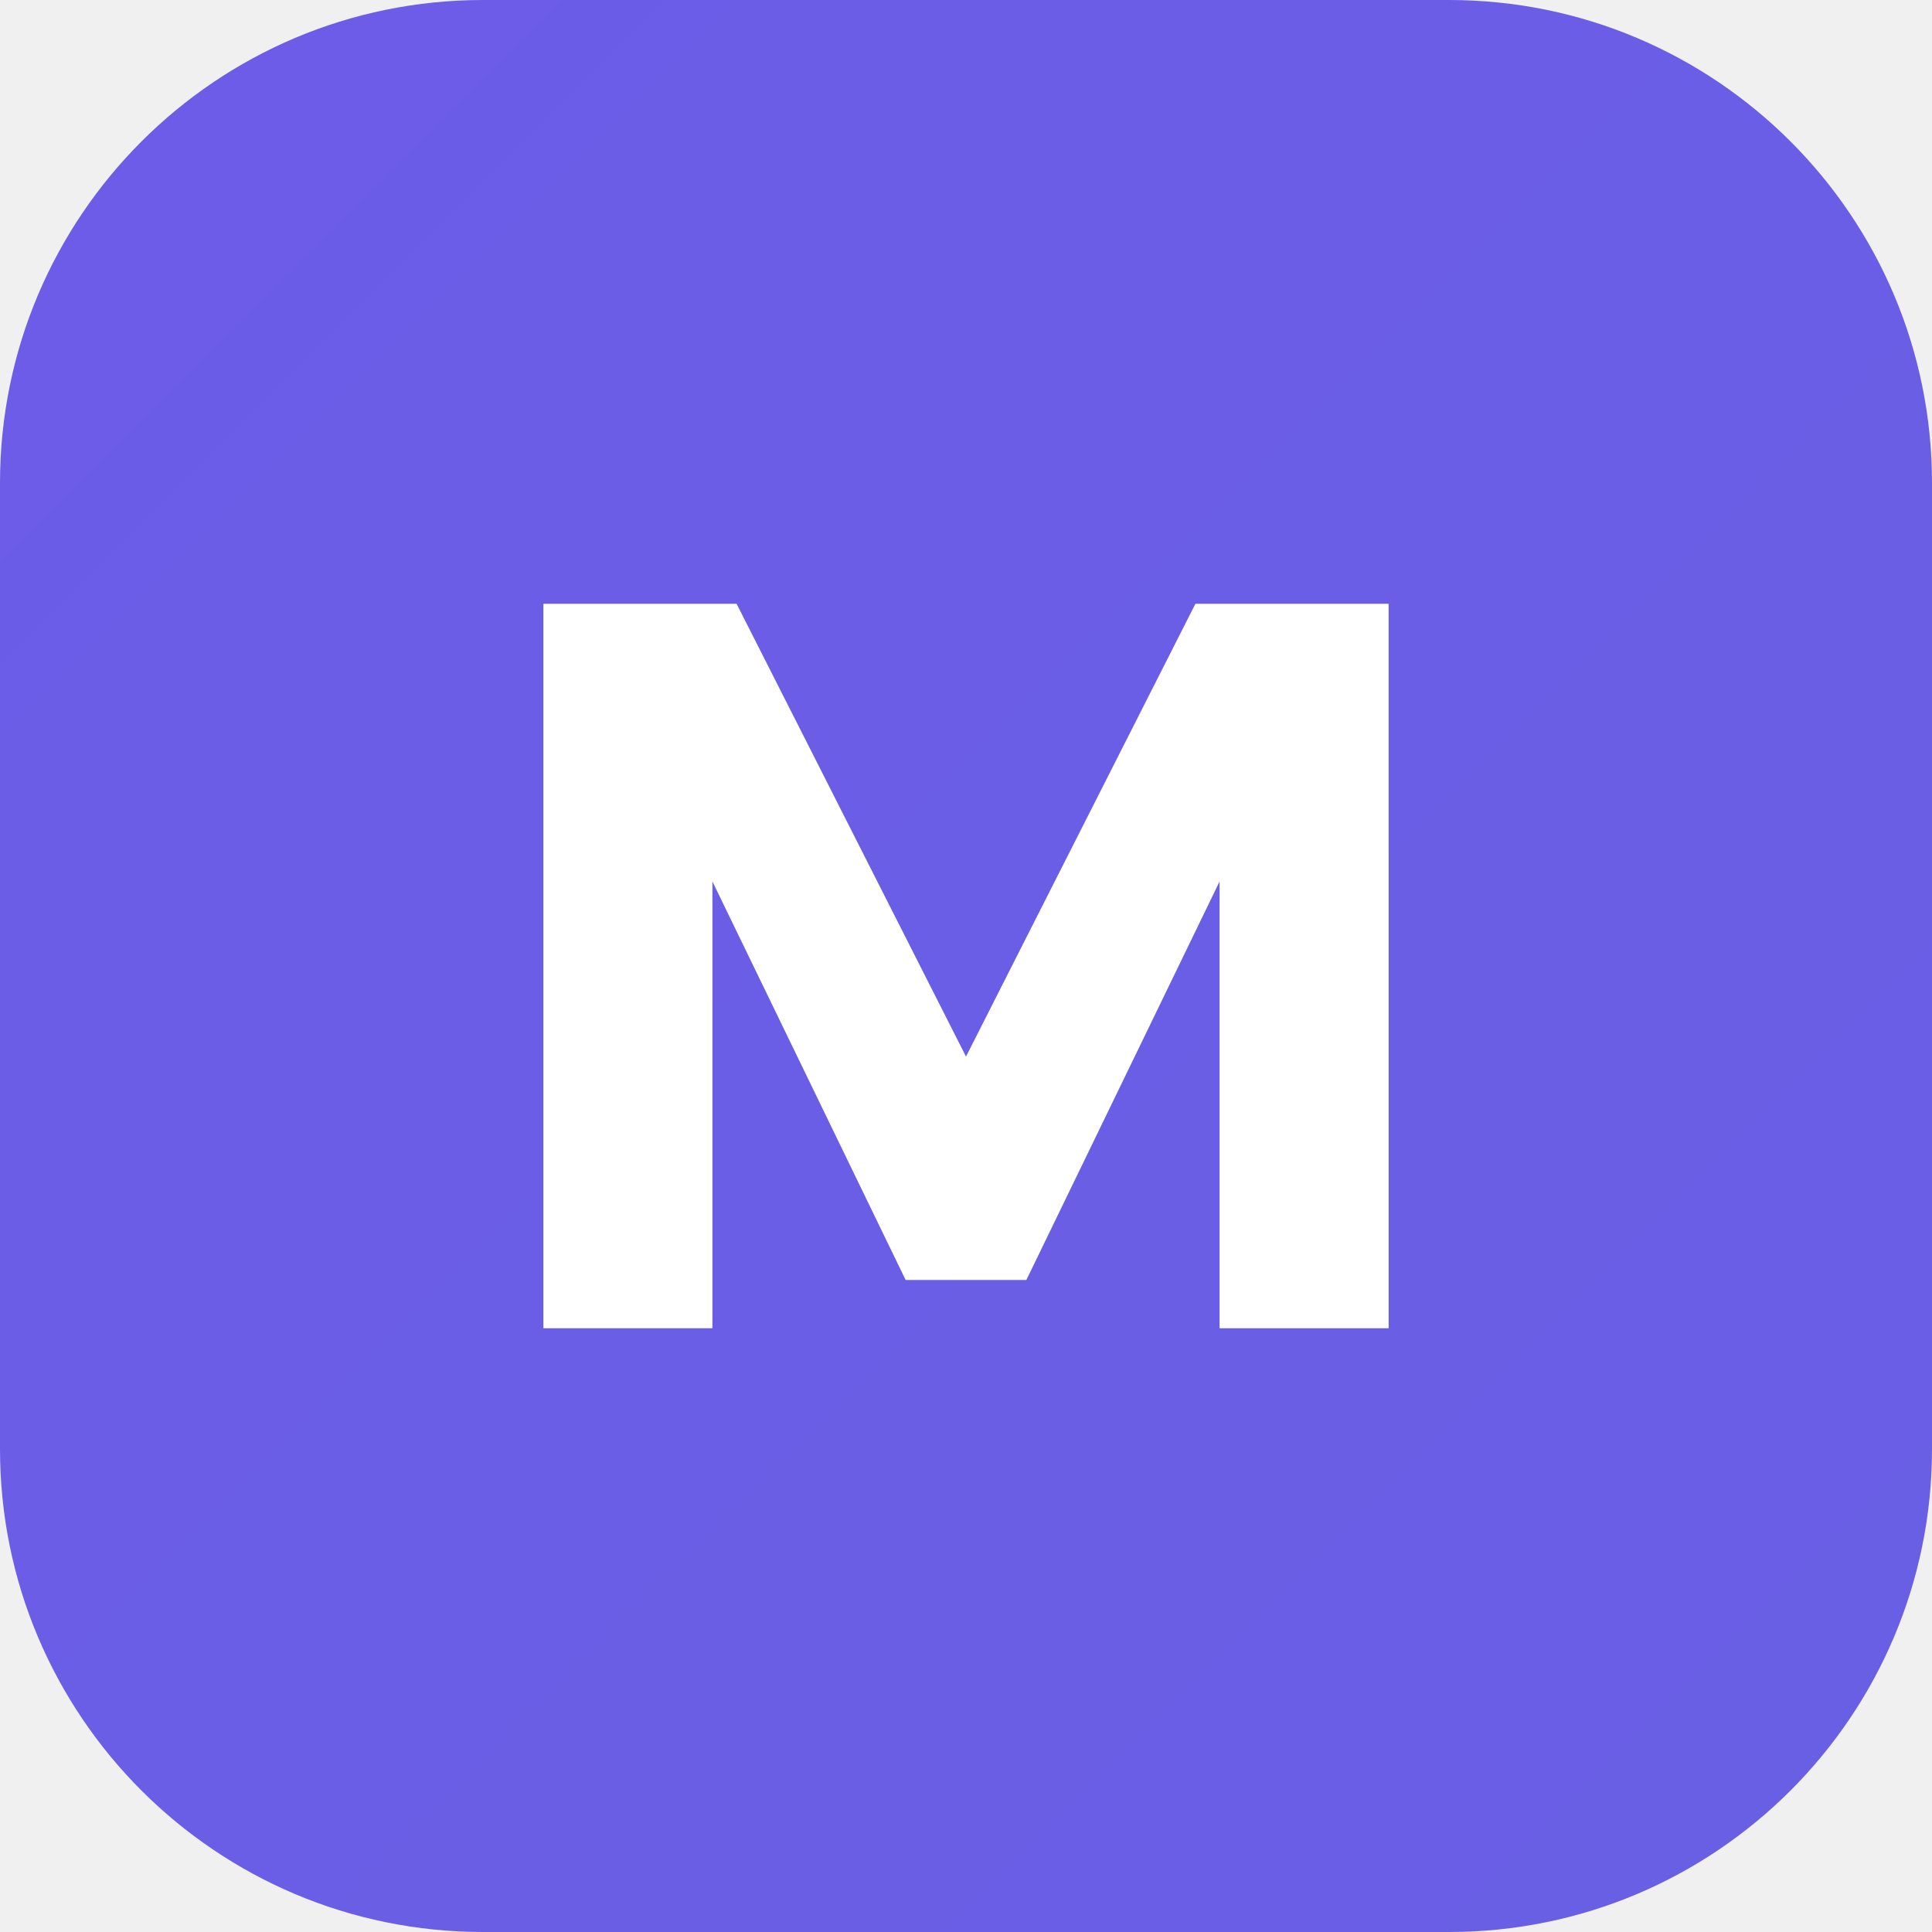
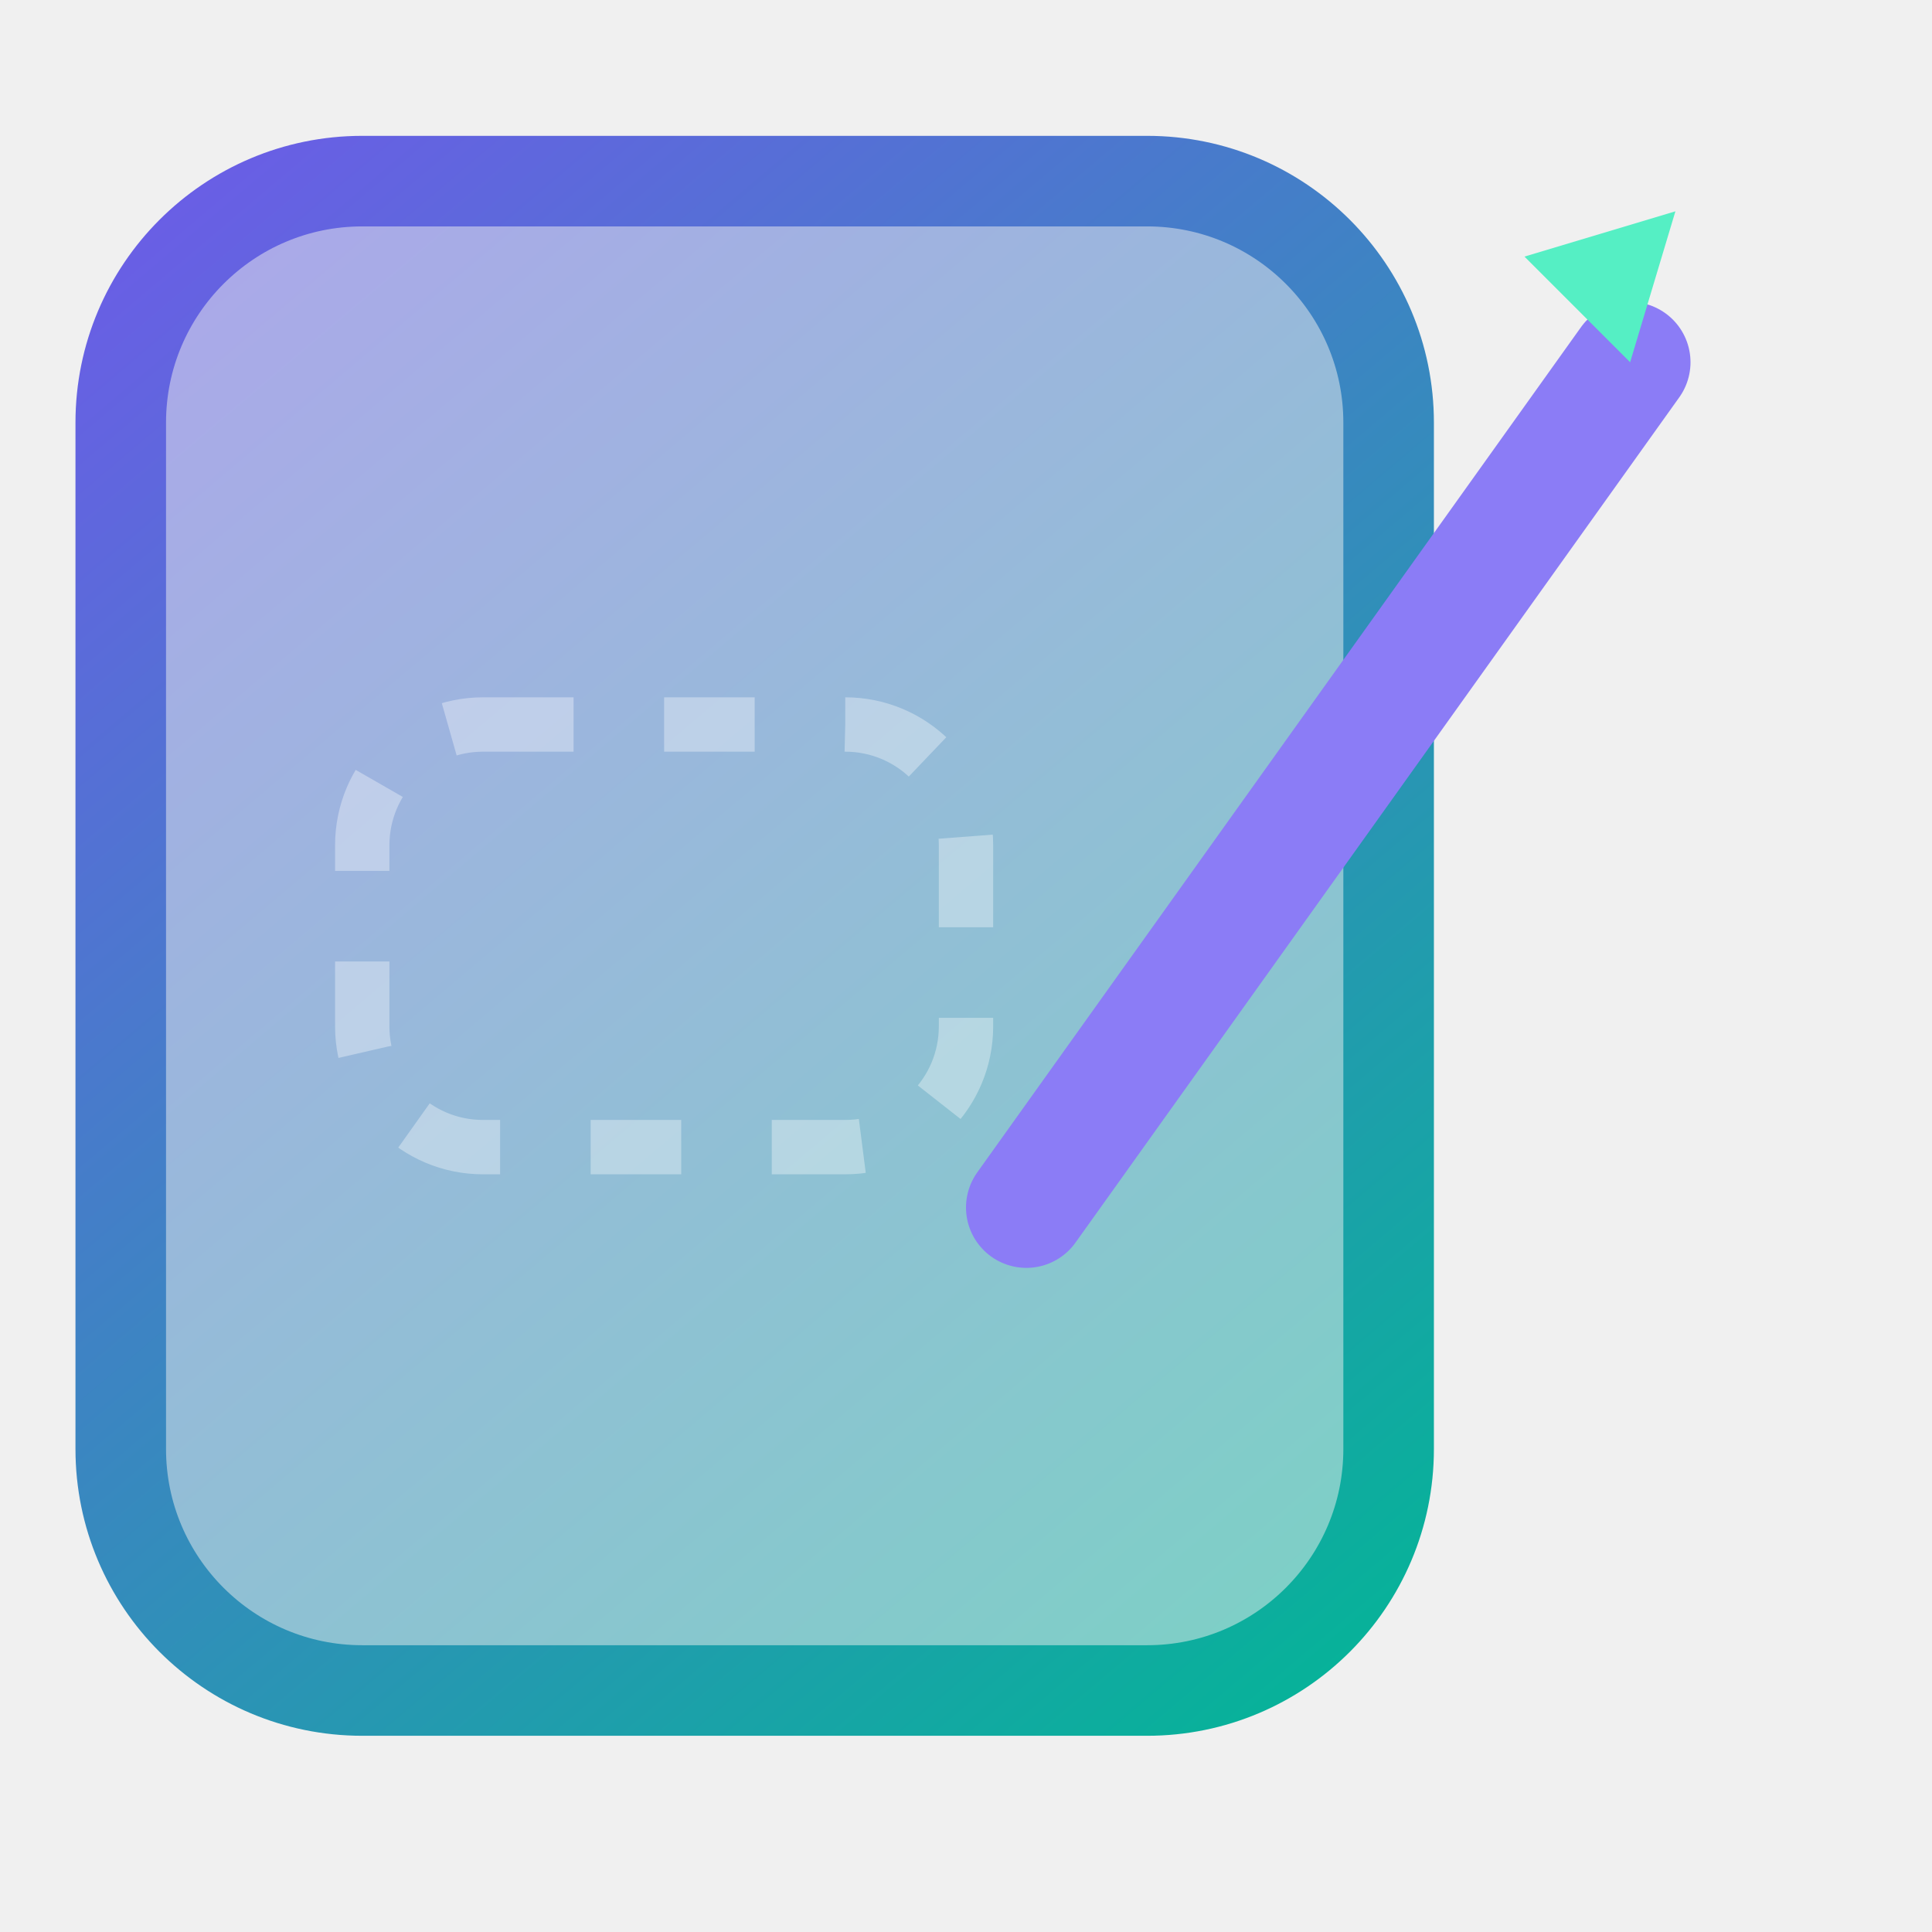
- <svg xmlns="http://www.w3.org/2000/svg" width="32" height="32" viewBox="0 0 32 32" fill="none">
-   <rect width="32" height="32" rx="8" fill="url(#g)" />
-   <path d="M9 22V10h3.2l3.8 7.5L19.8 10H23v12h-2.8v-7.4L17 21.2h-2L11.8 14.6V22H9z" fill="#fff" />
+ <svg xmlns="http://www.w3.org/2000/svg" width="32" height="32" viewBox="0 0 64 64" fill="none">
  <defs>
-     <linearGradient id="g" x1="0" y1="0" x2="32" y2="32">
+     <linearGradient id="g" x1="4" y1="6" x2="48" y2="58" gradientUnits="userSpaceOnUse">
      <stop stop-color="#6C5CE7" />
      <stop offset="1" stop-color="#00B894" />
    </linearGradient>
  </defs>
+   <rect x="4" y="6" width="42" height="50" rx="8" fill="url(#g)" fill-opacity="0.5" />
+   <rect x="4" y="6" width="42" height="50" rx="8" stroke="url(#g)" stroke-width="3" />
+   <rect x="12" y="24" width="20" height="14" rx="4" stroke="#fff" stroke-width="1.8" stroke-opacity="0.35" stroke-dasharray="3 3" />
+   <line x1="34" y1="40" x2="54" y2="12" stroke="#8B7CF6" stroke-width="4" stroke-linecap="round" />
+   <path d="M54 12l1.5-5-5 1.5z" fill="#55efc4" />
</svg>
